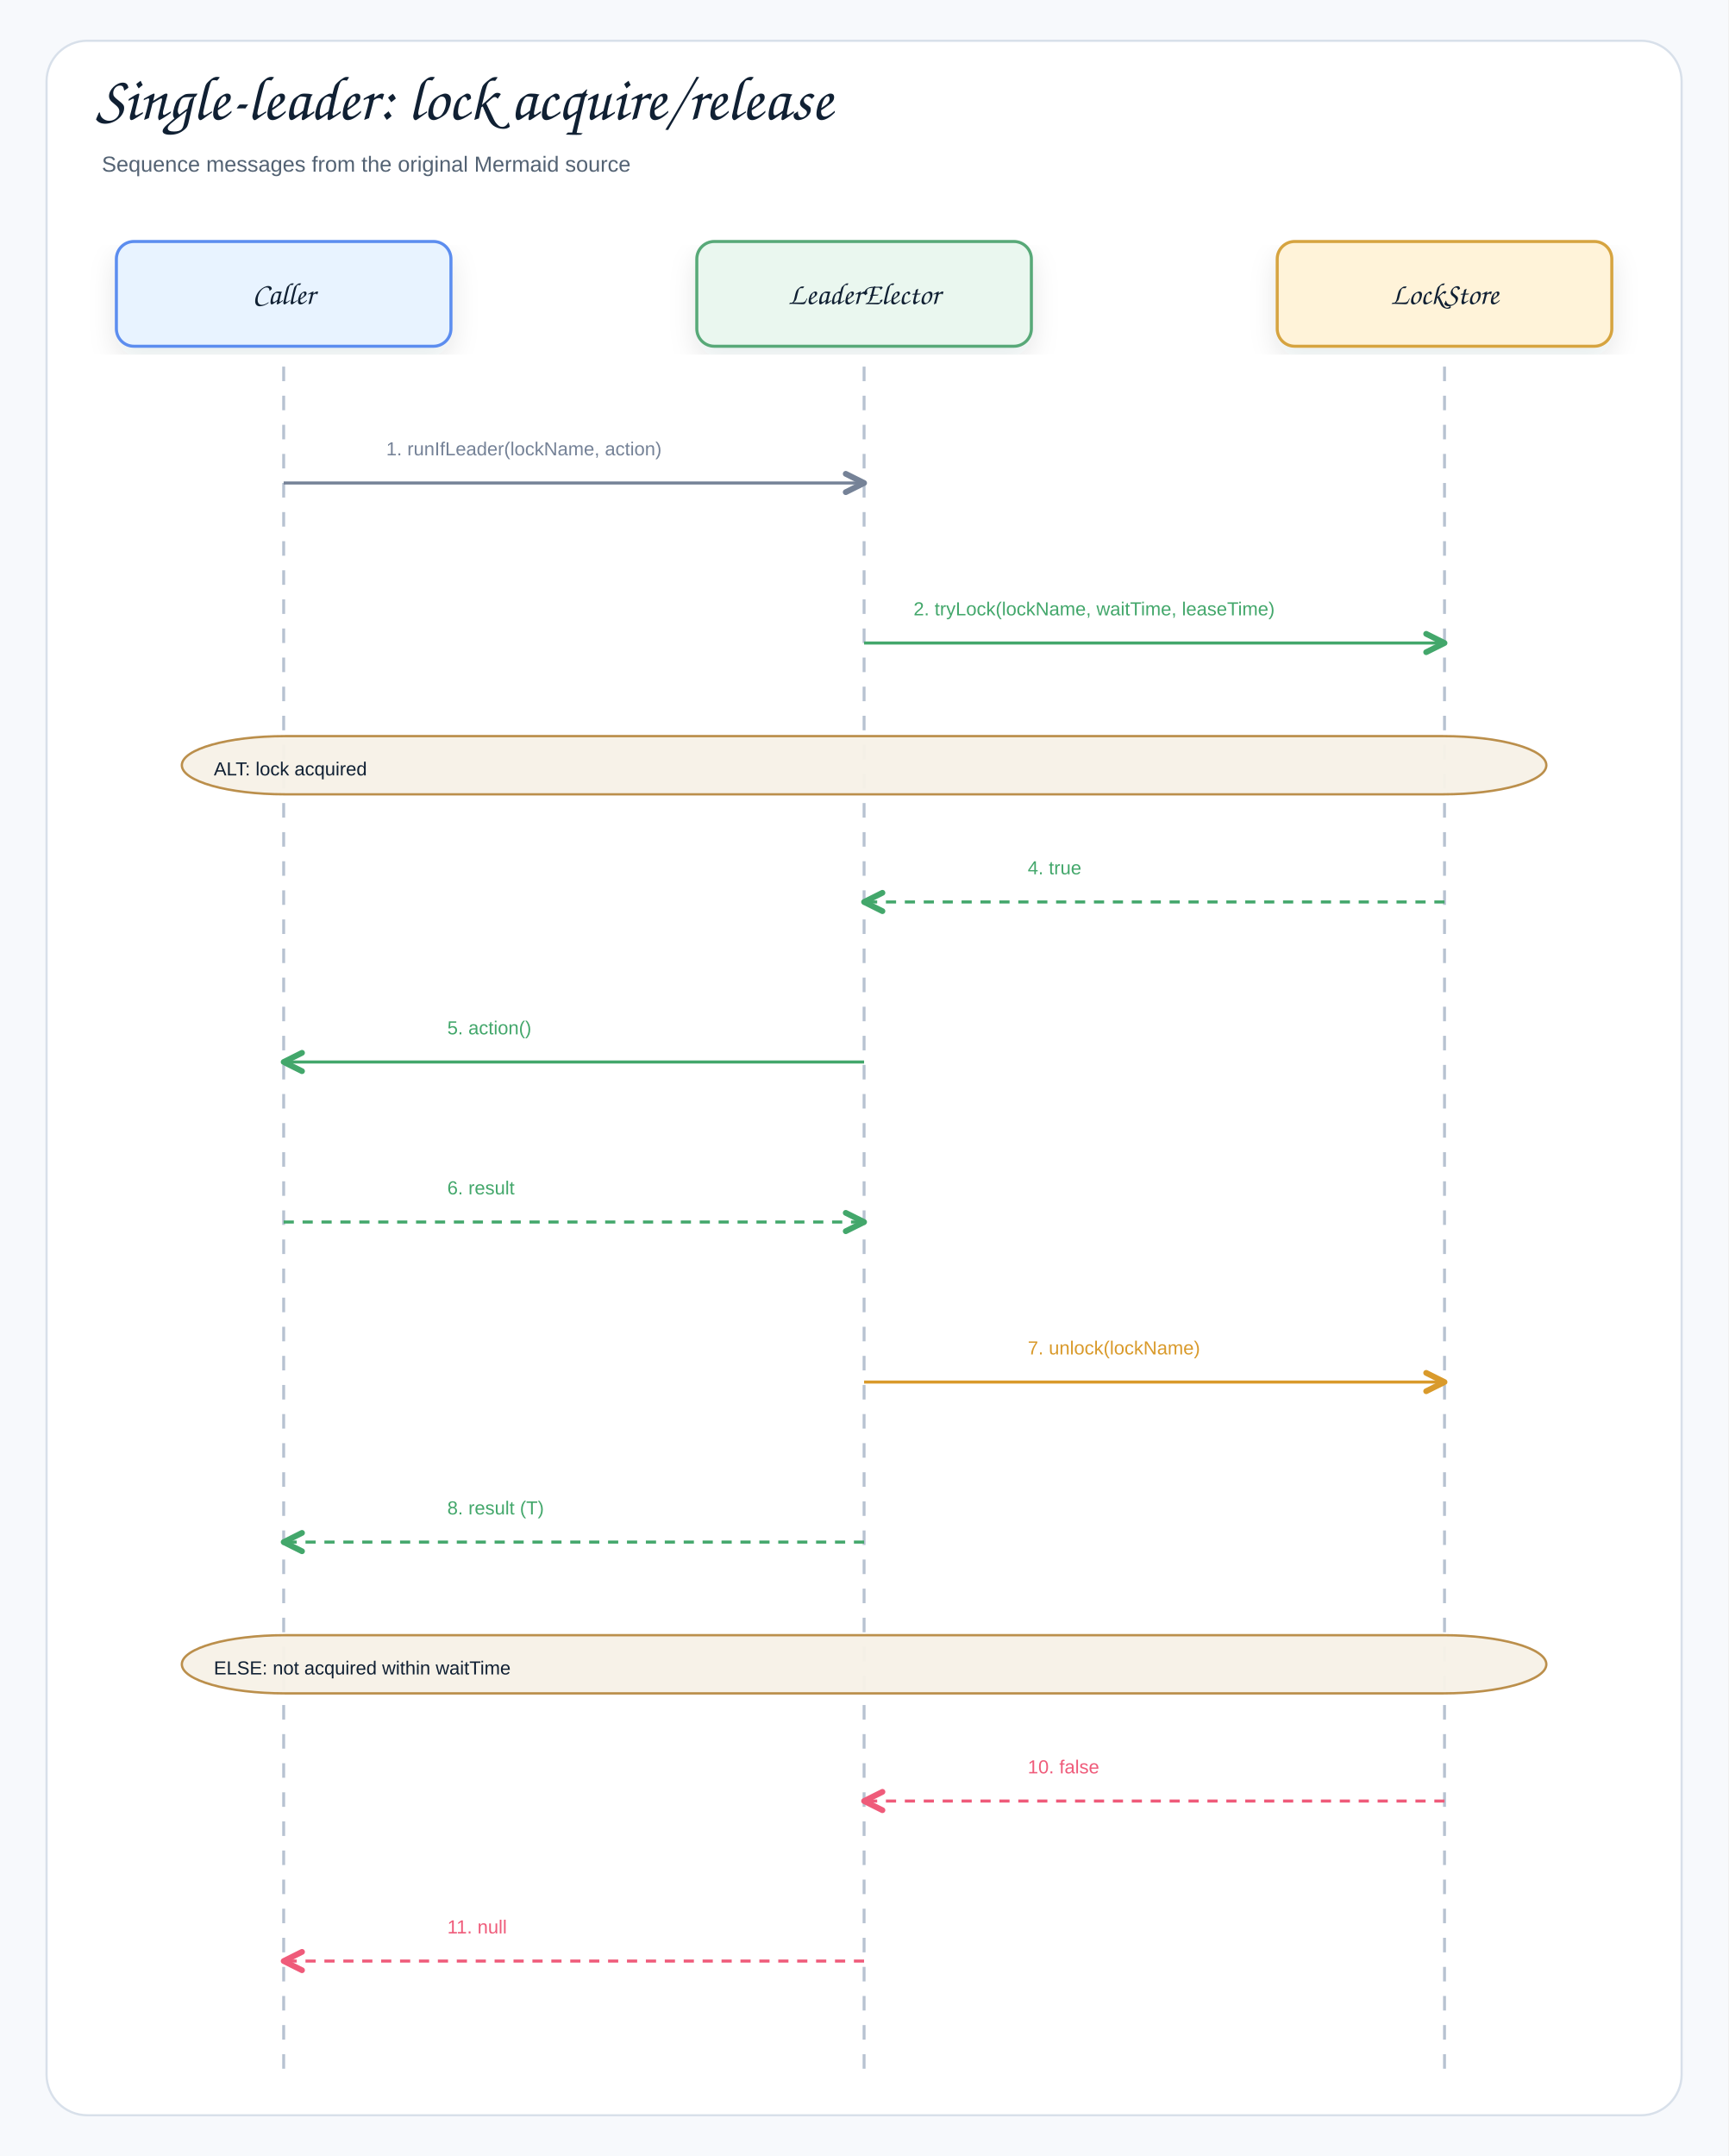
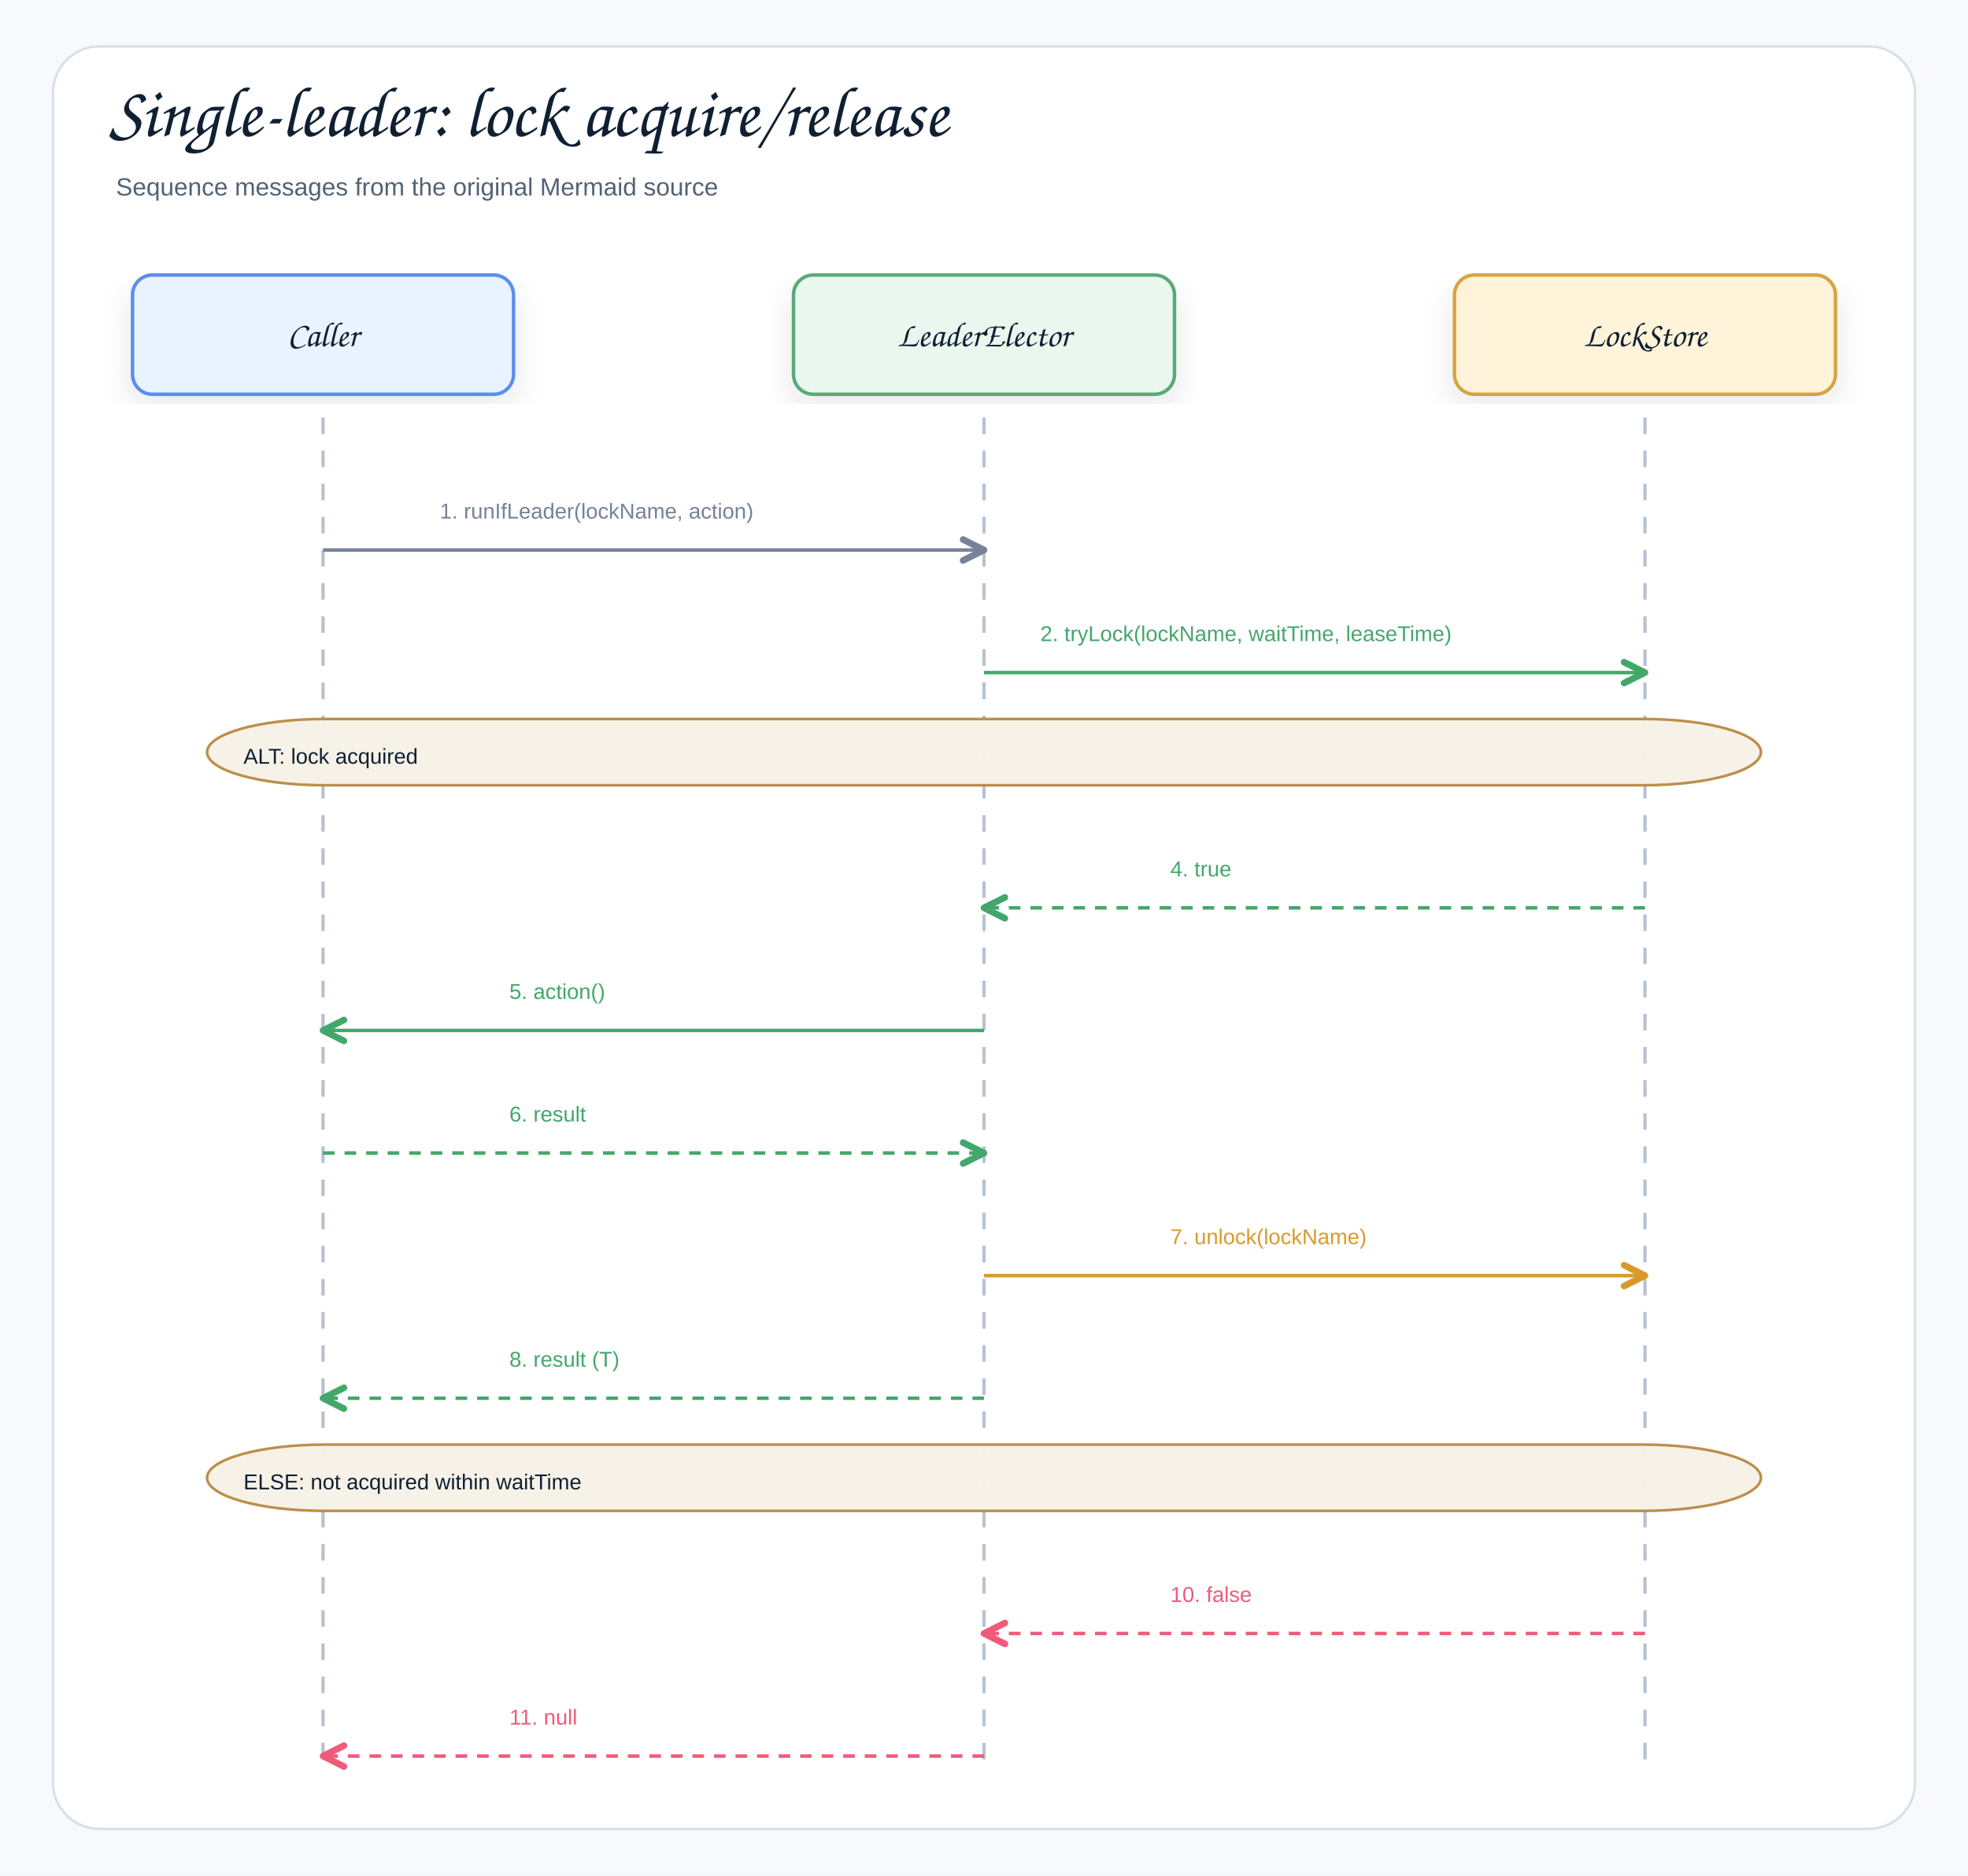
- <svg xmlns="http://www.w3.org/2000/svg" width="1188" height="1482" viewBox="0 0 1188 1482" role="img" aria-label="Single-leader: lock acquire/release">
+ <svg xmlns="http://www.w3.org/2000/svg" width="1188" height="1132" viewBox="0 0 1188 1132" role="img" aria-label="Single-leader: lock acquire/release">
  <defs>
    <filter id="shadow" x="-8%" y="-8%" width="116%" height="116%">
      <feDropShadow dx="0" dy="8" stdDeviation="9" flood-color="#1f2937" flood-opacity="0.10" />
    </filter>
    <marker id="openArrow" markerWidth="12" markerHeight="10" refX="10" refY="5" orient="auto" markerUnits="strokeWidth">
      <path d="M 1 1 L 10 5 L 1 9" fill="none" stroke="#758297" stroke-width="1.8" stroke-linecap="round" stroke-linejoin="round" />
    </marker>
    <marker id="inherit" markerWidth="14" markerHeight="12" refX="12" refY="6" orient="auto" markerUnits="strokeWidth">
      <path d="M 0 1 L 12 6 L 0 11 Z" fill="#ffffff" stroke="#758297" stroke-width="1.8" />
    </marker>
    <style>
    .canvas{fill:#f7f9fc}.frame{fill:#fff;stroke:#d8e0ea;stroke-width:1.5}
    .title{font-family:"Architects Daughter","Comic Mono","Comic Sans MS","Comic Sans",cursive;font-size:43px;font-weight:400;fill:#102033}
    .subtitle{font-family:"Comic Mono","Comic Sans MS","Comic Sans","Comic Neue",Arial,sans-serif;font-size:15px;font-weight:400;fill:#536273}
    .label{font-family:"Architects Daughter","Comic Mono","Comic Sans MS","Comic Sans",cursive;font-size:25px;font-weight:400;fill:#102033}
    .smallLabel{font-family:"Architects Daughter","Comic Mono","Comic Sans MS","Comic Sans",cursive;font-size:21px;font-weight:400;fill:#102033}
    .mono{font-family:"Comic Mono","Comic Sans MS","Comic Sans","Comic Neue",Arial,sans-serif;font-size:12px;font-weight:400;fill:#102033}
    .small{font-family:"Comic Mono","Comic Sans MS","Comic Sans","Comic Neue",Arial,sans-serif;font-size:12px;font-weight:400;fill:#536273}
    .strong{font-family:"Comic Mono","Comic Sans MS","Comic Sans","Comic Neue",Arial,sans-serif;font-size:13px;font-weight:400;fill:#102033}
    .card{stroke-width:2.1;filter:url(#shadow)}.compartment{stroke-width:1.5;fill:none}
    .line{stroke:#758297;stroke-width:2.1;fill:none;marker-end:url(#openArrow)}
    .plainLine{stroke:#758297;stroke-width:2.1;fill:none}
    .dashed{stroke:#758297;stroke-width:2.1;stroke-dasharray:7 6;fill:none;marker-end:url(#openArrow)}
    .inheritLine{stroke:#758297;stroke-width:2.2;fill:none;marker-end:url(#inherit)}
    .implLine{stroke:#758297;stroke-width:2.2;stroke-dasharray:8 7;fill:none;marker-end:url(#inherit)}
  </style>
    <marker id="semanticArrow-neutral" markerWidth="8" markerHeight="8" refX="7" refY="4" orient="auto" markerUnits="strokeWidth">
      <path d="M 1 1 L 7 4 L 1 7" fill="none" stroke="#758297" stroke-width="1.9" stroke-linecap="round" stroke-linejoin="round" />
    </marker>
    <marker id="semanticArrow-leader" markerWidth="8" markerHeight="8" refX="7" refY="4" orient="auto" markerUnits="strokeWidth">
      <path d="M 1 1 L 7 4 L 1 7" fill="none" stroke="#43A76B" stroke-width="1.9" stroke-linecap="round" stroke-linejoin="round" />
    </marker>
    <marker id="semanticArrow-skipped" markerWidth="8" markerHeight="8" refX="7" refY="4" orient="auto" markerUnits="strokeWidth">
      <path d="M 1 1 L 7 4 L 1 7" fill="none" stroke="#EF5B7A" stroke-width="1.9" stroke-linecap="round" stroke-linejoin="round" />
    </marker>
    <marker id="semanticArrow-contention" markerWidth="8" markerHeight="8" refX="7" refY="4" orient="auto" markerUnits="strokeWidth">
      <path d="M 1 1 L 7 4 L 1 7" fill="none" stroke="#D99A2B" stroke-width="1.9" stroke-linecap="round" stroke-linejoin="round" />
    </marker>
    <marker id="semanticArrow-reacquire" markerWidth="8" markerHeight="8" refX="7" refY="4" orient="auto" markerUnits="strokeWidth">
      <path d="M 1 1 L 7 4 L 1 7" fill="none" stroke="#8B6EEB" stroke-width="1.9" stroke-linecap="round" stroke-linejoin="round" />
    </marker>
  </defs>
-   <rect class="canvas" width="1188" height="1482" />
-   <rect class="frame" x="32" y="28" width="1124" height="1426" rx="28" />
+   <rect class="canvas" width="1188" height="1132" />
+   <rect class="frame" x="32" y="28" width="1124" height="1076" rx="28" />
  <text class="title" x="66" y="82">Single-leader: lock acquire/release</text>
  <text class="subtitle" x="70" y="118">Sequence messages from the original Mermaid source</text>
  <rect class="card" x="80" y="166" width="230" height="72" rx="12" fill="#E8F3FF" stroke="#5B8DEF" />
  <text class="smallLabel" x="195" y="209" text-anchor="middle">Caller</text>
-   <line class="lifeline" x1="195" y1="252" x2="195" y2="1422" stroke="#b7c2d1" stroke-width="2" stroke-dasharray="10 10" />
+   <line class="lifeline" x1="195" y1="252" x2="195" y2="1072" stroke="#b7c2d1" stroke-width="2" stroke-dasharray="10 10" />
  <rect class="card" x="479" y="166" width="230" height="72" rx="12" fill="#EAF7EF" stroke="#58A978" />
  <text class="smallLabel" x="594" y="209" text-anchor="middle">LeaderElector</text>
-   <line class="lifeline" x1="594" y1="252" x2="594" y2="1422" stroke="#b7c2d1" stroke-width="2" stroke-dasharray="10 10" />
+   <line class="lifeline" x1="594" y1="252" x2="594" y2="1072" stroke="#b7c2d1" stroke-width="2" stroke-dasharray="10 10" />
  <rect class="card" x="878" y="166" width="230" height="72" rx="12" fill="#FFF3D9" stroke="#D6A441" />
  <text class="smallLabel" x="993" y="209" text-anchor="middle">LockStore</text>
-   <line class="lifeline" x1="993" y1="252" x2="993" y2="1422" stroke="#b7c2d1" stroke-width="2" stroke-dasharray="10 10" />
+   <line class="lifeline" x1="993" y1="252" x2="993" y2="1072" stroke="#b7c2d1" stroke-width="2" stroke-dasharray="10 10" />
  <rect x="247.5" y="286" width="294" height="40" rx="67" fill="#ffffff" opacity="0.97" />
  <text class="strong" x="265.5" y="313" text-anchor="start" style="fill:#758297">1. runIfLeader(lockName, action)</text>
  <path class="line" d="M195 332 L594 332" data-route-tone="neutral" style="stroke:#758297;marker-end:url(#semanticArrow-neutral)" />
-   <rect x="610" y="396" width="367" height="40" rx="67" fill="#ffffff" opacity="0.97" />
-   <text class="strong" x="628" y="423" text-anchor="start" style="fill:#43A76B">2. tryLock(lockName, waitTime, leaseTime)</text>
-   <path class="line" d="M594 442 L993 442" data-route-tone="leader" style="stroke:#43A76B;marker-end:url(#semanticArrow-leader)" />
-   <rect x="125" y="506" width="938" height="40" rx="71" fill="#F7F1E7" stroke="#B88A44" stroke-width="1.6" opacity="0.96" />
-   <text class="strong" x="147" y="533" text-anchor="start">ALT: lock acquired</text>
-   <rect x="688.5" y="574" width="210" height="40" rx="67" fill="#ffffff" opacity="0.97" />
-   <text class="strong" x="706.5" y="601" text-anchor="start" style="fill:#43A76B">4. true</text>
-   <path class="dashed" d="M993 620 L594 620" data-route-tone="leader" style="stroke:#43A76B;marker-end:url(#semanticArrow-leader)" />
-   <rect x="289.5" y="684" width="210" height="40" rx="67" fill="#ffffff" opacity="0.97" />
-   <text class="strong" x="307.5" y="711" text-anchor="start" style="fill:#43A76B">5. action()</text>
-   <path class="line" d="M594 730 L195 730" data-route-tone="leader" style="stroke:#43A76B;marker-end:url(#semanticArrow-leader)" />
-   <rect x="289.5" y="794" width="210" height="40" rx="67" fill="#ffffff" opacity="0.97" />
-   <text class="strong" x="307.5" y="821" text-anchor="start" style="fill:#43A76B">6. result</text>
-   <path class="dashed" d="M195 840 L594 840" data-route-tone="leader" style="stroke:#43A76B;marker-end:url(#semanticArrow-leader)" />
-   <rect x="688.5" y="904" width="210" height="40" rx="67" fill="#ffffff" opacity="0.97" />
-   <text class="strong" x="706.5" y="931" text-anchor="start" style="fill:#D99A2B">7. unlock(lockName)</text>
-   <path class="line" d="M594 950 L993 950" data-route-tone="contention" style="stroke:#D99A2B;marker-end:url(#semanticArrow-contention)" />
+   <rect x="610" y="360" width="367" height="40" rx="67" fill="#ffffff" opacity="0.97" />
+   <text class="strong" x="628" y="387" text-anchor="start" style="fill:#43A76B">2. tryLock(lockName, waitTime, leaseTime)</text>
+   <path class="line" d="M594 406 L993 406" data-route-tone="leader" style="stroke:#43A76B;marker-end:url(#semanticArrow-leader)" />
+   <rect x="125" y="434" width="938" height="40" rx="71" fill="#F7F1E7" stroke="#B88A44" stroke-width="1.6" opacity="0.96" />
+   <text class="strong" x="147" y="461" text-anchor="start">ALT: lock acquired</text>
+   <rect x="688.5" y="502" width="210" height="40" rx="67" fill="#ffffff" opacity="0.97" />
+   <text class="strong" x="706.5" y="529" text-anchor="start" style="fill:#43A76B">4. true</text>
+   <path class="dashed" d="M993 548 L594 548" data-route-tone="leader" style="stroke:#43A76B;marker-end:url(#semanticArrow-leader)" />
+   <rect x="289.5" y="576" width="210" height="40" rx="67" fill="#ffffff" opacity="0.97" />
+   <text class="strong" x="307.5" y="603" text-anchor="start" style="fill:#43A76B">5. action()</text>
+   <path class="line" d="M594 622 L195 622" data-route-tone="leader" style="stroke:#43A76B;marker-end:url(#semanticArrow-leader)" />
+   <rect x="289.5" y="650" width="210" height="40" rx="67" fill="#ffffff" opacity="0.97" />
+   <text class="strong" x="307.5" y="677" text-anchor="start" style="fill:#43A76B">6. result</text>
+   <path class="dashed" d="M195 696 L594 696" data-route-tone="leader" style="stroke:#43A76B;marker-end:url(#semanticArrow-leader)" />
+   <rect x="688.5" y="724" width="210" height="40" rx="67" fill="#ffffff" opacity="0.97" />
+   <text class="strong" x="706.5" y="751" text-anchor="start" style="fill:#D99A2B">7. unlock(lockName)</text>
+   <path class="line" d="M594 770 L993 770" data-route-tone="contention" style="stroke:#D99A2B;marker-end:url(#semanticArrow-contention)" />
+   <rect x="289.5" y="798" width="210" height="40" rx="67" fill="#ffffff" opacity="0.97" />
+   <text class="strong" x="307.5" y="825" text-anchor="start" style="fill:#43A76B">8. result (T)</text>
+   <path class="dashed" d="M594 844 L195 844" data-route-tone="leader" style="stroke:#43A76B;marker-end:url(#semanticArrow-leader)" />
+   <rect x="125" y="872" width="938" height="40" rx="71" fill="#F7F1E7" stroke="#B88A44" stroke-width="1.6" opacity="0.96" />
+   <text class="strong" x="147" y="899" text-anchor="start">ELSE: not acquired within waitTime</text>
+   <rect x="688.5" y="940" width="210" height="40" rx="67" fill="#ffffff" opacity="0.97" />
+   <text class="strong" x="706.5" y="967" text-anchor="start" style="fill:#EF5B7A">10. false</text>
+   <path class="dashed" d="M993 986 L594 986" data-route-tone="skipped" style="stroke:#EF5B7A;marker-end:url(#semanticArrow-skipped)" />
  <rect x="289.5" y="1014" width="210" height="40" rx="67" fill="#ffffff" opacity="0.97" />
-   <text class="strong" x="307.5" y="1041" text-anchor="start" style="fill:#43A76B">8. result (T)</text>
-   <path class="dashed" d="M594 1060 L195 1060" data-route-tone="leader" style="stroke:#43A76B;marker-end:url(#semanticArrow-leader)" />
-   <rect x="125" y="1124" width="938" height="40" rx="71" fill="#F7F1E7" stroke="#B88A44" stroke-width="1.6" opacity="0.96" />
-   <text class="strong" x="147" y="1151" text-anchor="start">ELSE: not acquired within waitTime</text>
-   <rect x="688.5" y="1192" width="210" height="40" rx="67" fill="#ffffff" opacity="0.97" />
-   <text class="strong" x="706.5" y="1219" text-anchor="start" style="fill:#EF5B7A">10. false</text>
-   <path class="dashed" d="M993 1238 L594 1238" data-route-tone="skipped" style="stroke:#EF5B7A;marker-end:url(#semanticArrow-skipped)" />
-   <rect x="289.5" y="1302" width="210" height="40" rx="67" fill="#ffffff" opacity="0.97" />
-   <text class="strong" x="307.5" y="1329" text-anchor="start" style="fill:#EF5B7A">11. null</text>
-   <path class="dashed" d="M594 1348 L195 1348" data-route-tone="skipped" style="stroke:#EF5B7A;marker-end:url(#semanticArrow-skipped)" />
+   <text class="strong" x="307.5" y="1041" text-anchor="start" style="fill:#EF5B7A">11. null</text>
+   <path class="dashed" d="M594 1060 L195 1060" data-route-tone="skipped" style="stroke:#EF5B7A;marker-end:url(#semanticArrow-skipped)" />
</svg>
